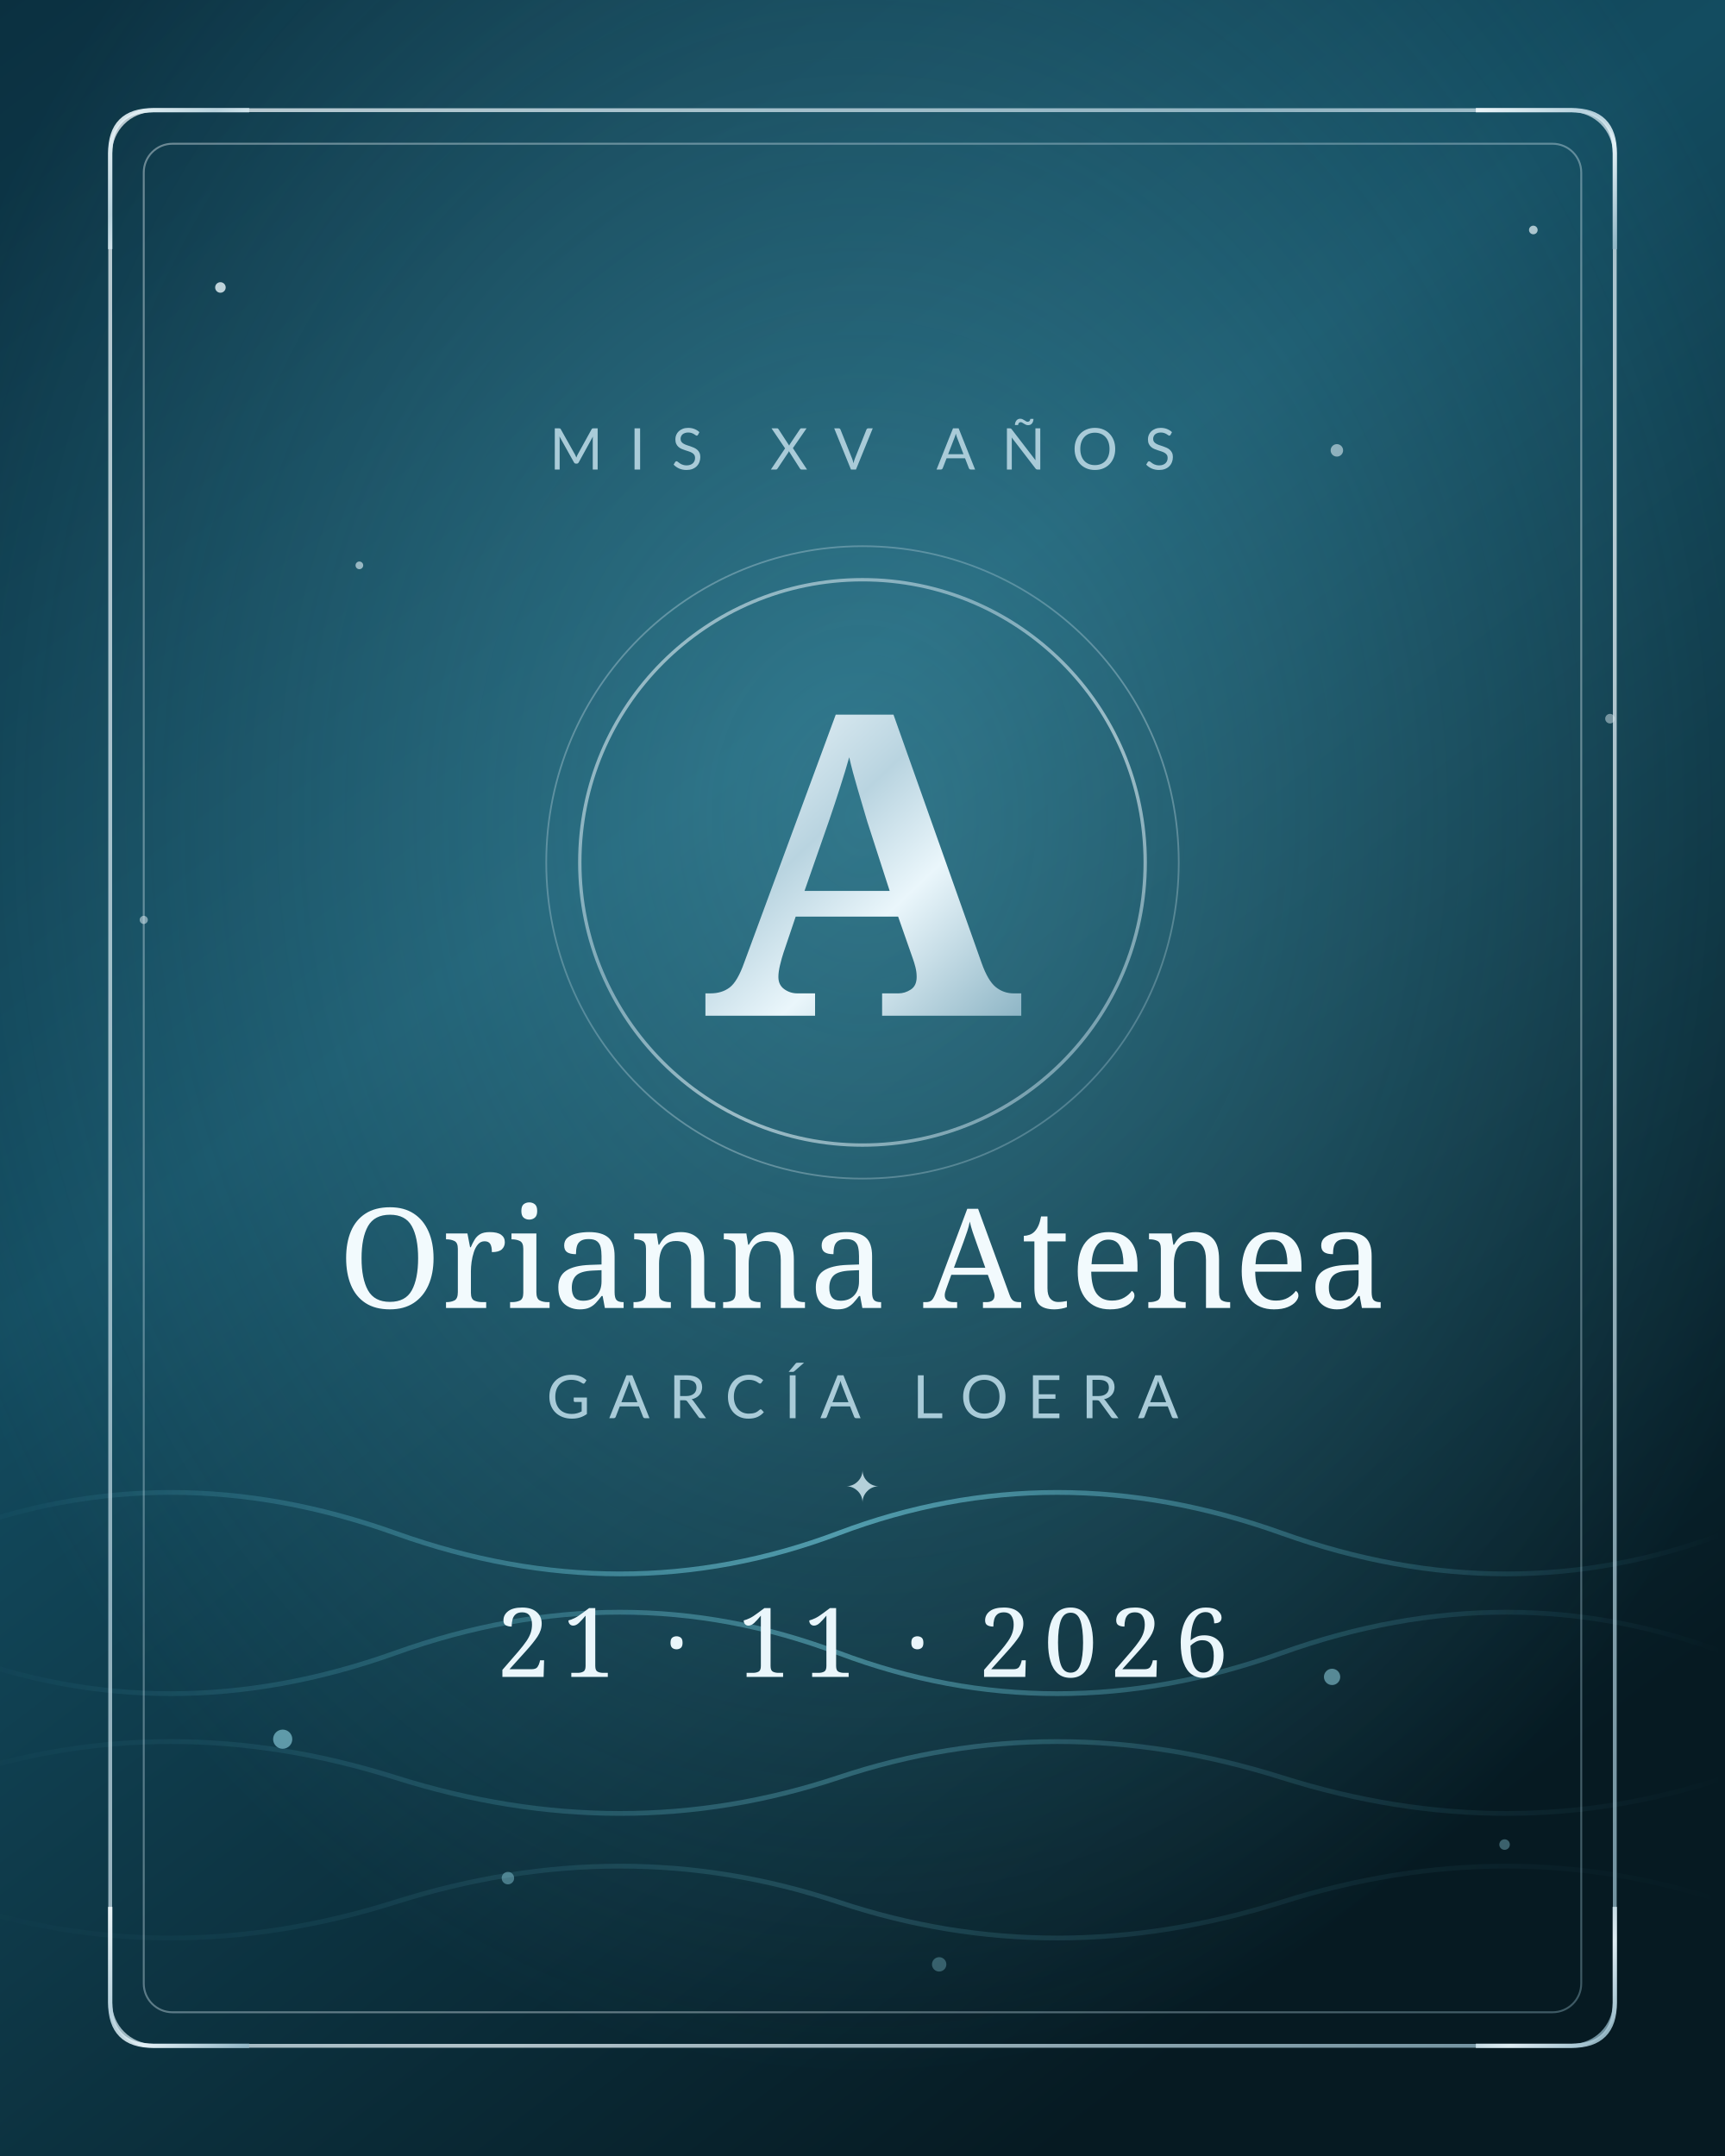
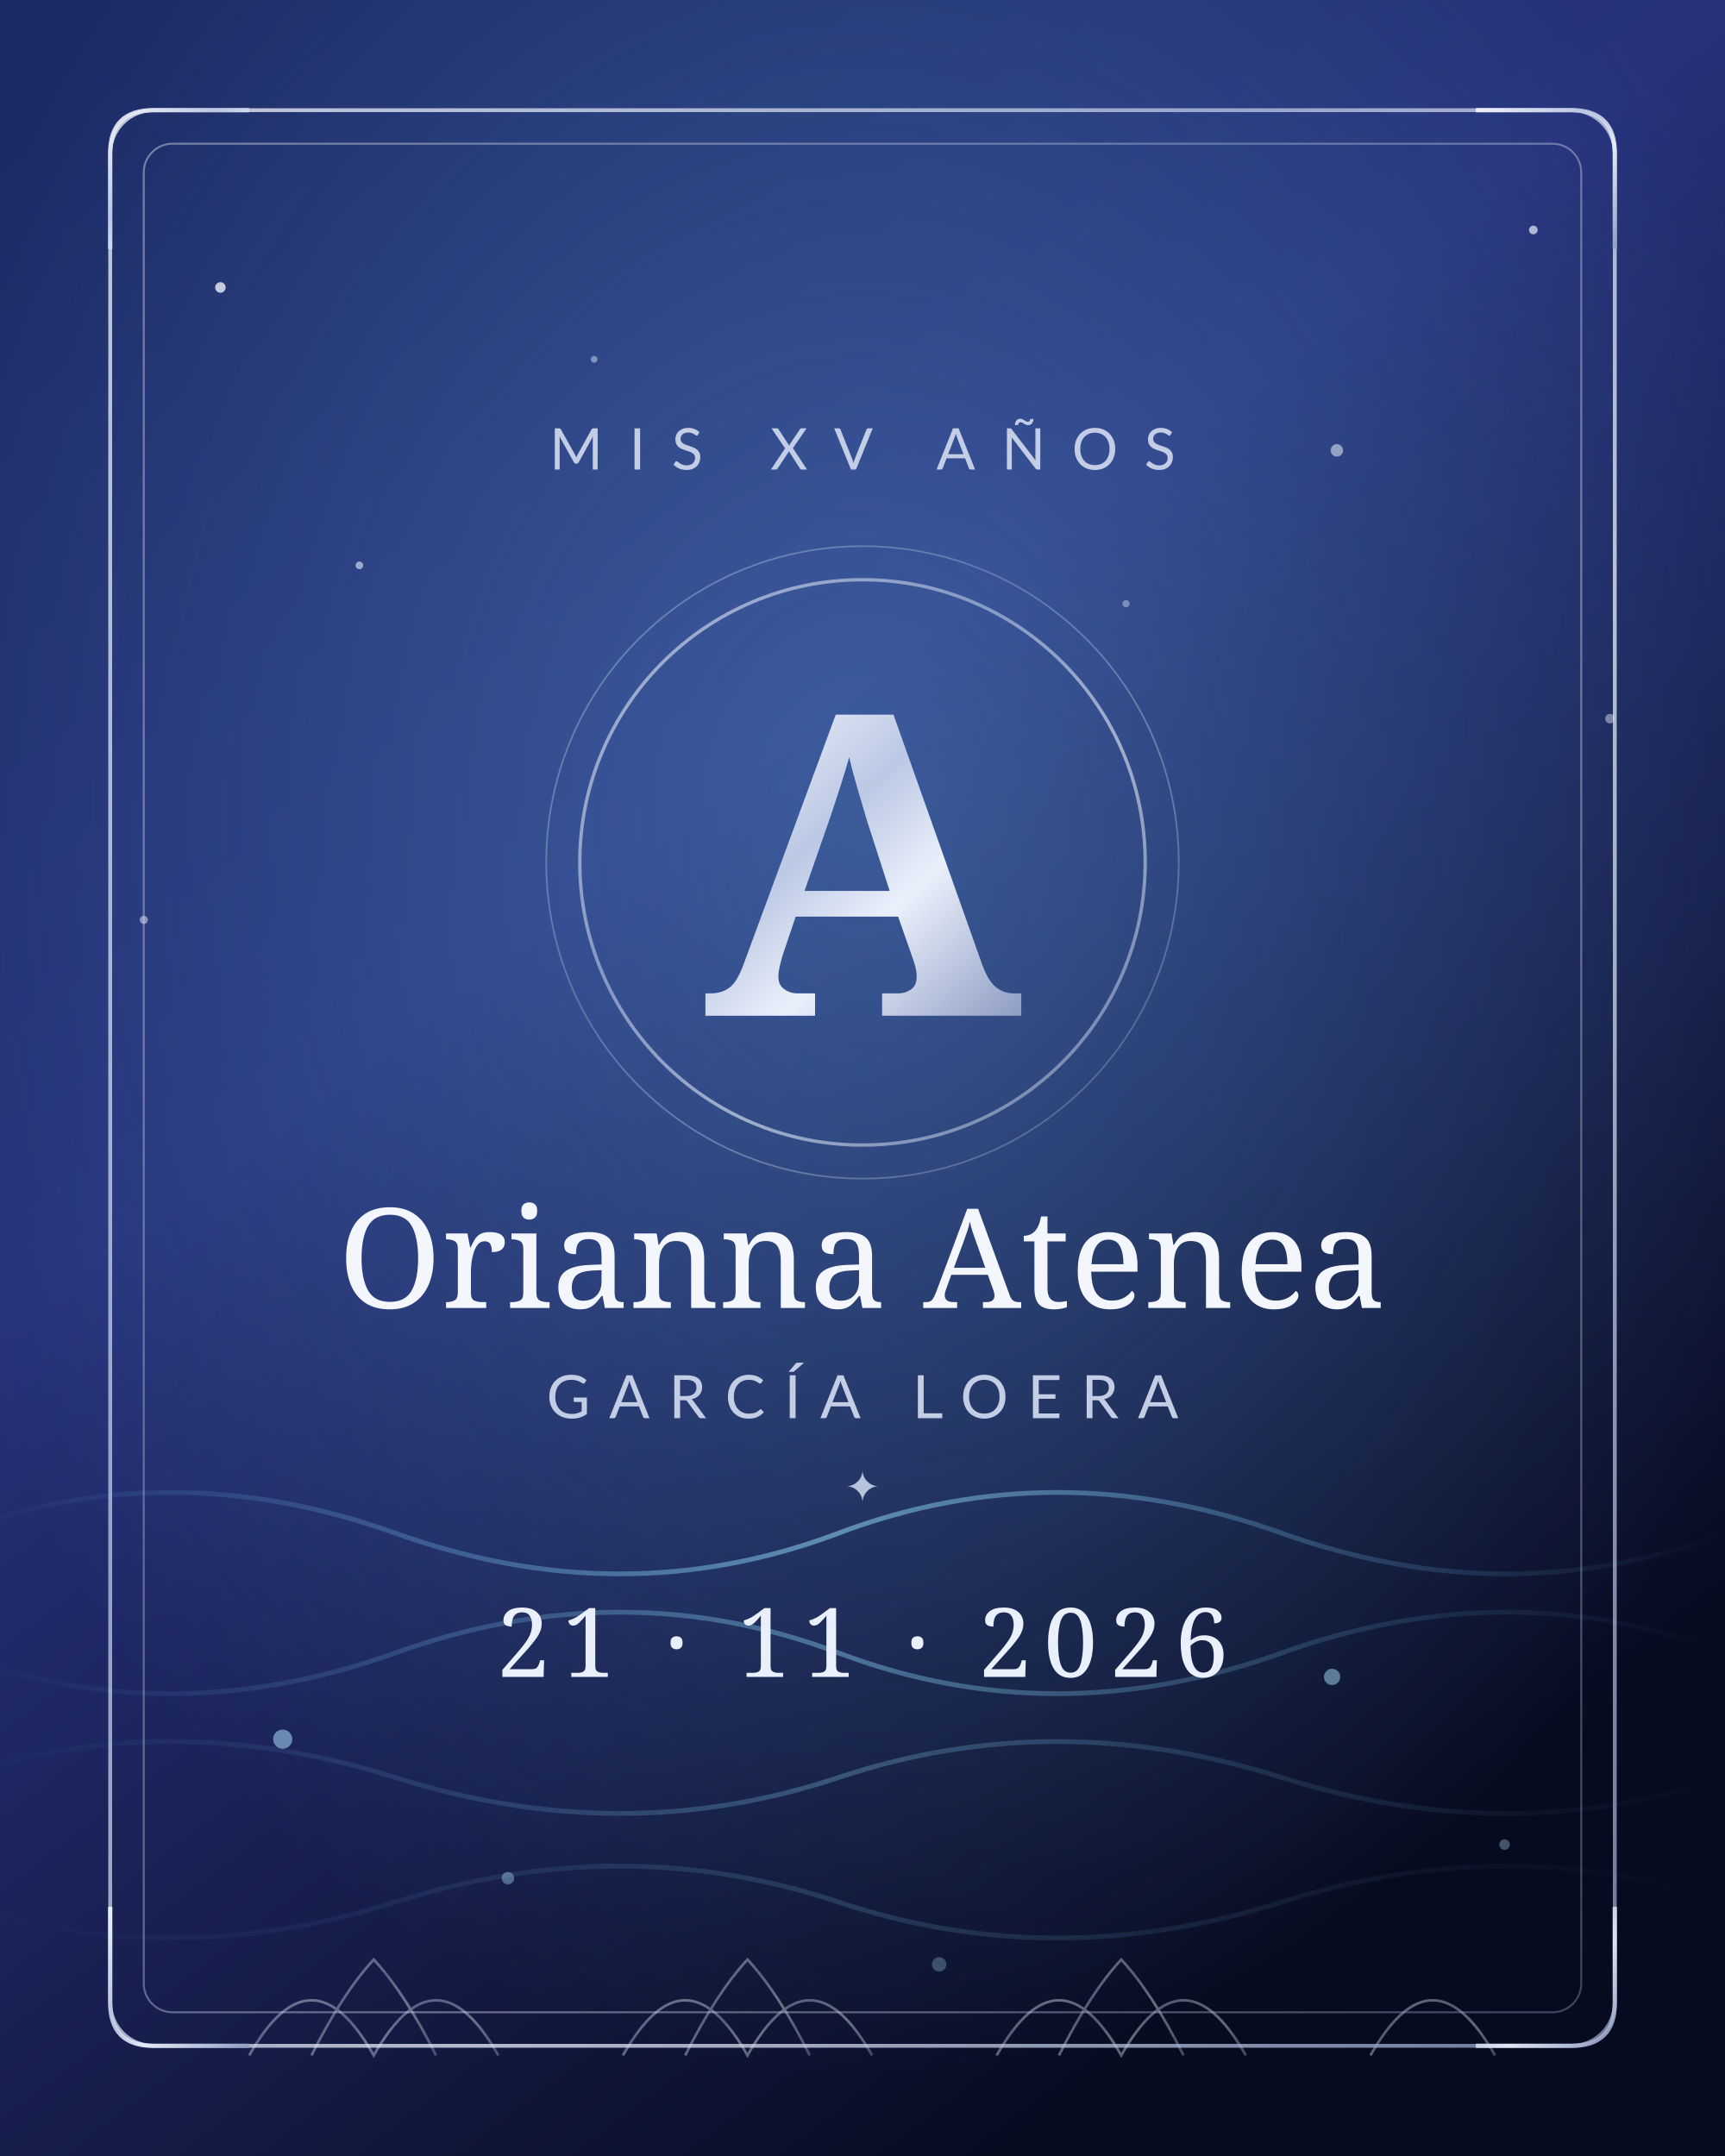
<svg xmlns="http://www.w3.org/2000/svg" viewBox="0 0 720 900" width="720" height="900" role="img" aria-label="XV Años Orianna Atenea García Loera">
  <defs>
    <linearGradient id="bg" x1="0" y1="0" x2="0.6" y2="1">
-       <stop offset="0%" stop-color="#0b3040" />
-       <stop offset="45%" stop-color="#134c60" />
-       <stop offset="100%" stop-color="#061a22" />
+       <stop offset="0%" stop-color="#1b2a63" />
+       <stop offset="45%" stop-color="#26317a" />
+       <stop offset="100%" stop-color="#070b1f" />
    </linearGradient>
    <linearGradient id="silver" x1="0" y1="0" x2="1" y2="1">
-       <stop offset="0%" stop-color="#f4fbfe" />
-       <stop offset="38%" stop-color="#b9d4e0" />
-       <stop offset="62%" stop-color="#eaf6fb" />
-       <stop offset="100%" stop-color="#8fb6c6" />
+       <stop offset="0%" stop-color="#f6f9ff" />
+       <stop offset="38%" stop-color="#bcc8e4" />
+       <stop offset="62%" stop-color="#eaf0fb" />
+       <stop offset="100%" stop-color="#8f9dc4" />
    </linearGradient>
    <radialGradient id="glow" cx="50%" cy="38%" r="58%">
-       <stop offset="0%" stop-color="#6fd3e8" stop-opacity="0.34" />
-       <stop offset="100%" stop-color="#6fd3e8" stop-opacity="0" />
+       <stop offset="0%" stop-color="#6fbcf0" stop-opacity="0.32" />
+       <stop offset="100%" stop-color="#6fbcf0" stop-opacity="0" />
    </radialGradient>
    <linearGradient id="wave" x1="0" y1="0" x2="1" y2="0">
-       <stop offset="0%" stop-color="#5fc6de" stop-opacity="0.0" />
-       <stop offset="50%" stop-color="#7fe0f2" stop-opacity="0.55" />
-       <stop offset="100%" stop-color="#5fc6de" stop-opacity="0.0" />
+       <stop offset="0%" stop-color="#5fa8e0" stop-opacity="0.0" />
+       <stop offset="50%" stop-color="#8fd8f5" stop-opacity="0.55" />
+       <stop offset="100%" stop-color="#5fa8e0" stop-opacity="0.0" />
    </linearGradient>
  </defs>
  <rect width="720" height="900" fill="url(#bg)" />
  <rect width="720" height="900" fill="url(#glow)" />
  <g fill="none" stroke="url(#wave)" stroke-width="2">
    <path d="M-20 640 q 90 -34 185 0 t 185 0 t 185 0 t 185 0" />
    <path d="M-20 690 q 90 34 185 0 t 185 0 t 185 0 t 185 0" opacity="0.75" />
    <path d="M-20 742 q 90 -30 185 0 t 185 0 t 185 0 t 185 0" opacity="0.5" />
    <path d="M-20 794 q 90 30 185 0 t 185 0 t 185 0 t 185 0" opacity="0.3" />
  </g>
-   <g fill="#9fe6f5">
+   <g fill="#a8dcf7">
    <circle cx="118" cy="726" r="4" opacity="0.55" />
    <circle cx="212" cy="784" r="2.6" opacity="0.4" />
    <circle cx="556" cy="700" r="3.4" opacity="0.5" />
    <circle cx="628" cy="770" r="2.2" opacity="0.35" />
    <circle cx="392" cy="820" r="3" opacity="0.3" />
  </g>
-   <g fill="#eaf6fb">
+   <g fill="#eaf0fb">
    <circle cx="92" cy="120" r="2.2" opacity="0.8" />
    <circle cx="640" cy="96" r="1.8" opacity="0.7" />
    <circle cx="558" cy="188" r="2.6" opacity="0.55" />
    <circle cx="150" cy="236" r="1.6" opacity="0.6" />
    <circle cx="672" cy="300" r="2" opacity="0.45" />
    <circle cx="60" cy="384" r="1.7" opacity="0.5" />
+     <circle cx="248" cy="150" r="1.4" opacity="0.45" />
+     <circle cx="470" cy="252" r="1.5" opacity="0.4" />
+   </g>
+   <g fill="none" stroke="url(#silver)" stroke-width="1.1" opacity="0.42">
+     <path d="M104 858 q 26 -46 52 0 q 26 -46 52 0" />
+     <path d="M260 858 q 26 -46 52 0 q 26 -46 52 0" />
+     <path d="M416 858 q 26 -46 52 0 q 26 -46 52 0" />
+     <path d="M572 858 q 26 -46 52 0" />
+     <path d="M130 858 q 13 -26 26 -40 q 13 14 26 40" />
+     <path d="M286 858 q 13 -26 26 -40 q 13 14 26 40" />
+     <path d="M442 858 q 13 -26 26 -40 q 13 14 26 40" />
  </g>
  <rect x="46" y="46" width="628" height="808" rx="18" fill="none" stroke="url(#silver)" stroke-width="1.6" opacity="0.75" />
  <rect x="60" y="60" width="600" height="780" rx="12" fill="none" stroke="url(#silver)" stroke-width="0.8" opacity="0.4" />
  <g stroke="url(#silver)" stroke-width="1.8" fill="none" opacity="0.9">
    <path d="M46 104 L46 64 Q46 46 64 46 L104 46" />
    <path d="M616 46 L656 46 Q674 46 674 64 L674 104" />
    <path d="M674 796 L674 836 Q674 854 656 854 L616 854" />
    <path d="M104 854 L64 854 Q46 854 46 836 L46 796" />
  </g>
-   <text x="360" y="196" text-anchor="middle" font-family="Lato, Helvetica, Arial, sans-serif" font-size="24" letter-spacing="11" fill="#a9cbd8">MIS XV AÑOS</text>
+   <text x="360" y="196" text-anchor="middle" font-family="Lato, Helvetica, Arial, sans-serif" font-size="24" letter-spacing="11" fill="#c3cde6">MIS XV AÑOS</text>
  <circle cx="360" cy="360" r="118" fill="none" stroke="url(#silver)" stroke-width="1.4" opacity="0.6" />
  <circle cx="360" cy="360" r="132" fill="none" stroke="url(#silver)" stroke-width="0.7" opacity="0.32" />
  <text x="360" y="424" text-anchor="middle" font-family="Playfair Display, Georgia, serif" font-size="176" font-weight="700" fill="url(#silver)">A</text>
-   <text x="360" y="546" text-anchor="middle" font-family="Playfair Display, Georgia, serif" font-size="58" fill="#f2fafd">Orianna Atenea</text>
-   <text x="360" y="592" text-anchor="middle" font-family="Lato, Helvetica, Arial, sans-serif" font-size="25" letter-spacing="8" fill="#a9cbd8">GARCÍA LOERA</text>
+   <text x="360" y="546" text-anchor="middle" font-family="Playfair Display, Georgia, serif" font-size="58" fill="#f3f6fc">Orianna Atenea</text>
+   <text x="360" y="592" text-anchor="middle" font-family="Lato, Helvetica, Arial, sans-serif" font-size="25" letter-spacing="8" fill="#c3cde6">GARCÍA LOERA</text>
  <g opacity="0.85">
    <line x1="228" y1="620" x2="336" y2="620" stroke="url(#silver)" stroke-width="1.2" />
    <line x1="384" y1="620" x2="492" y2="620" stroke="url(#silver)" stroke-width="1.2" />
-     <text x="360" y="627" text-anchor="middle" font-family="Lato, Helvetica, Arial, sans-serif" font-size="18" fill="#cfe7f0">✦</text>
+     <text x="360" y="627" text-anchor="middle" font-family="Lato, Helvetica, Arial, sans-serif" font-size="18" fill="#cfdcf0">✦</text>
  </g>
-   <text x="360" y="700" text-anchor="middle" font-family="Cormorant Garamond, Georgia, serif" font-size="40" letter-spacing="5" fill="#eaf6fb">21 · 11 · 2026</text>
+   <text x="360" y="700" text-anchor="middle" font-family="Cormorant Garamond, Georgia, serif" font-size="40" letter-spacing="5" fill="#eaf0fb">21 · 11 · 2026</text>
</svg>
